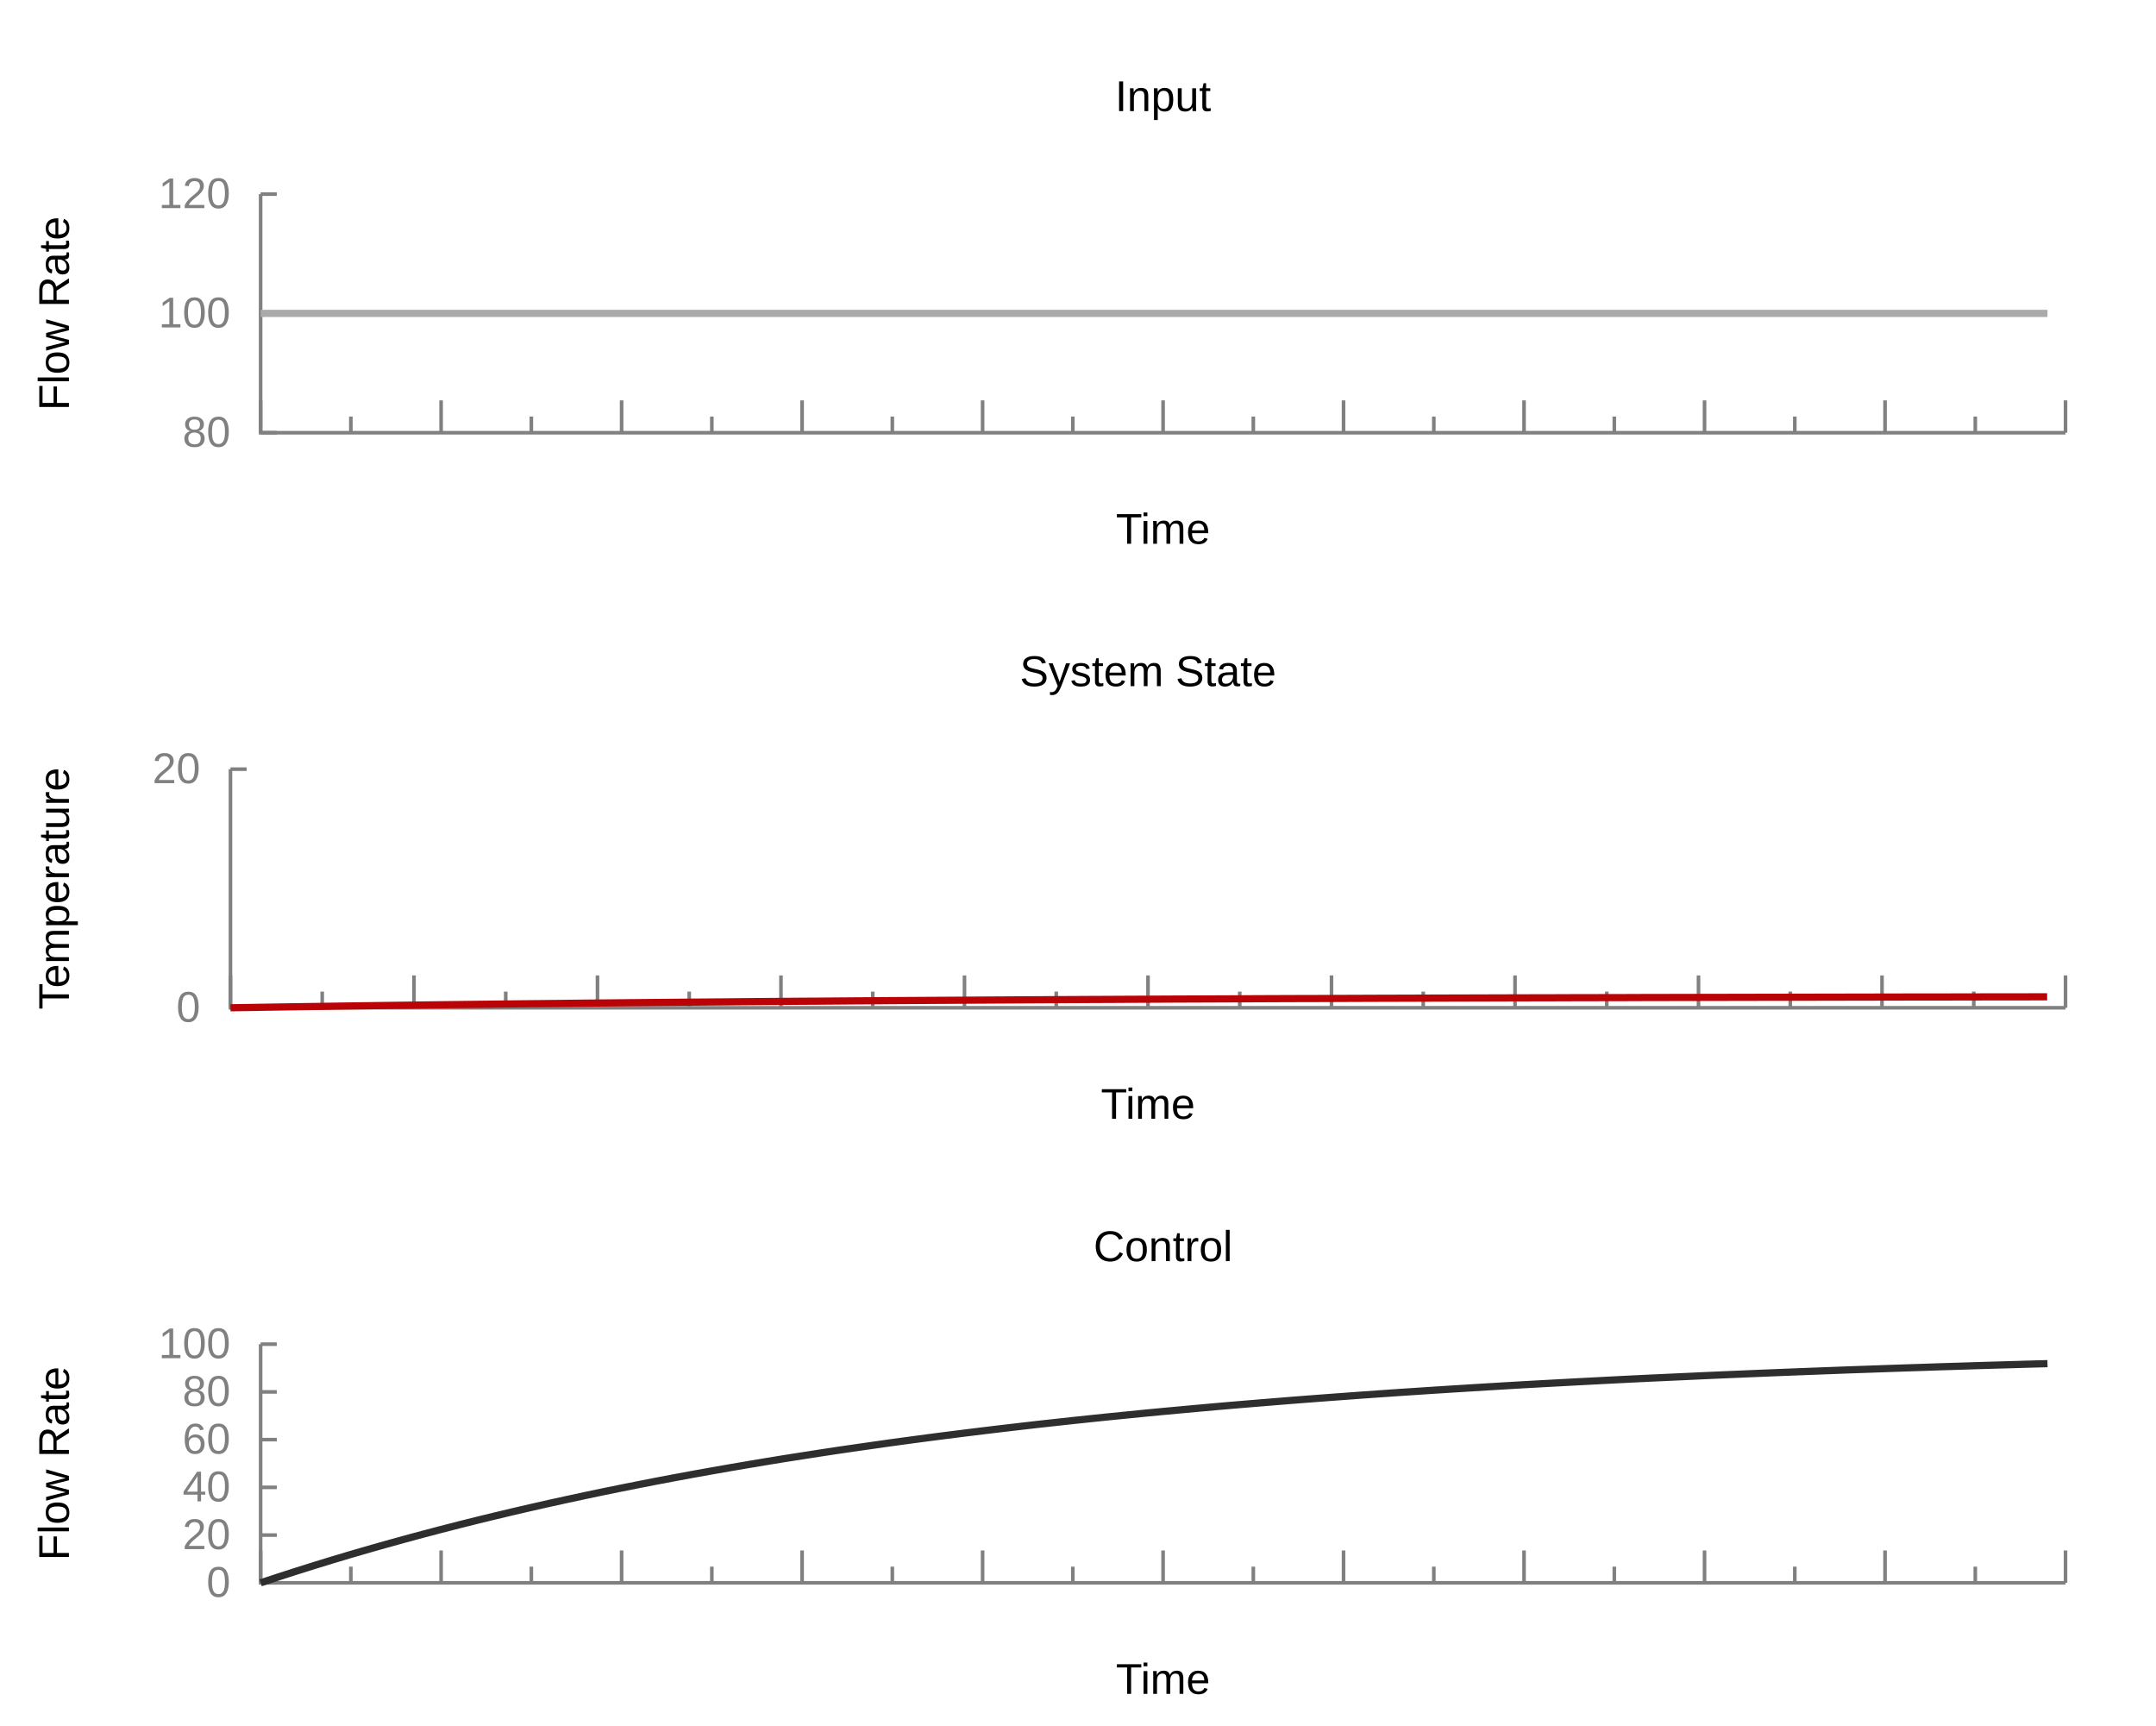
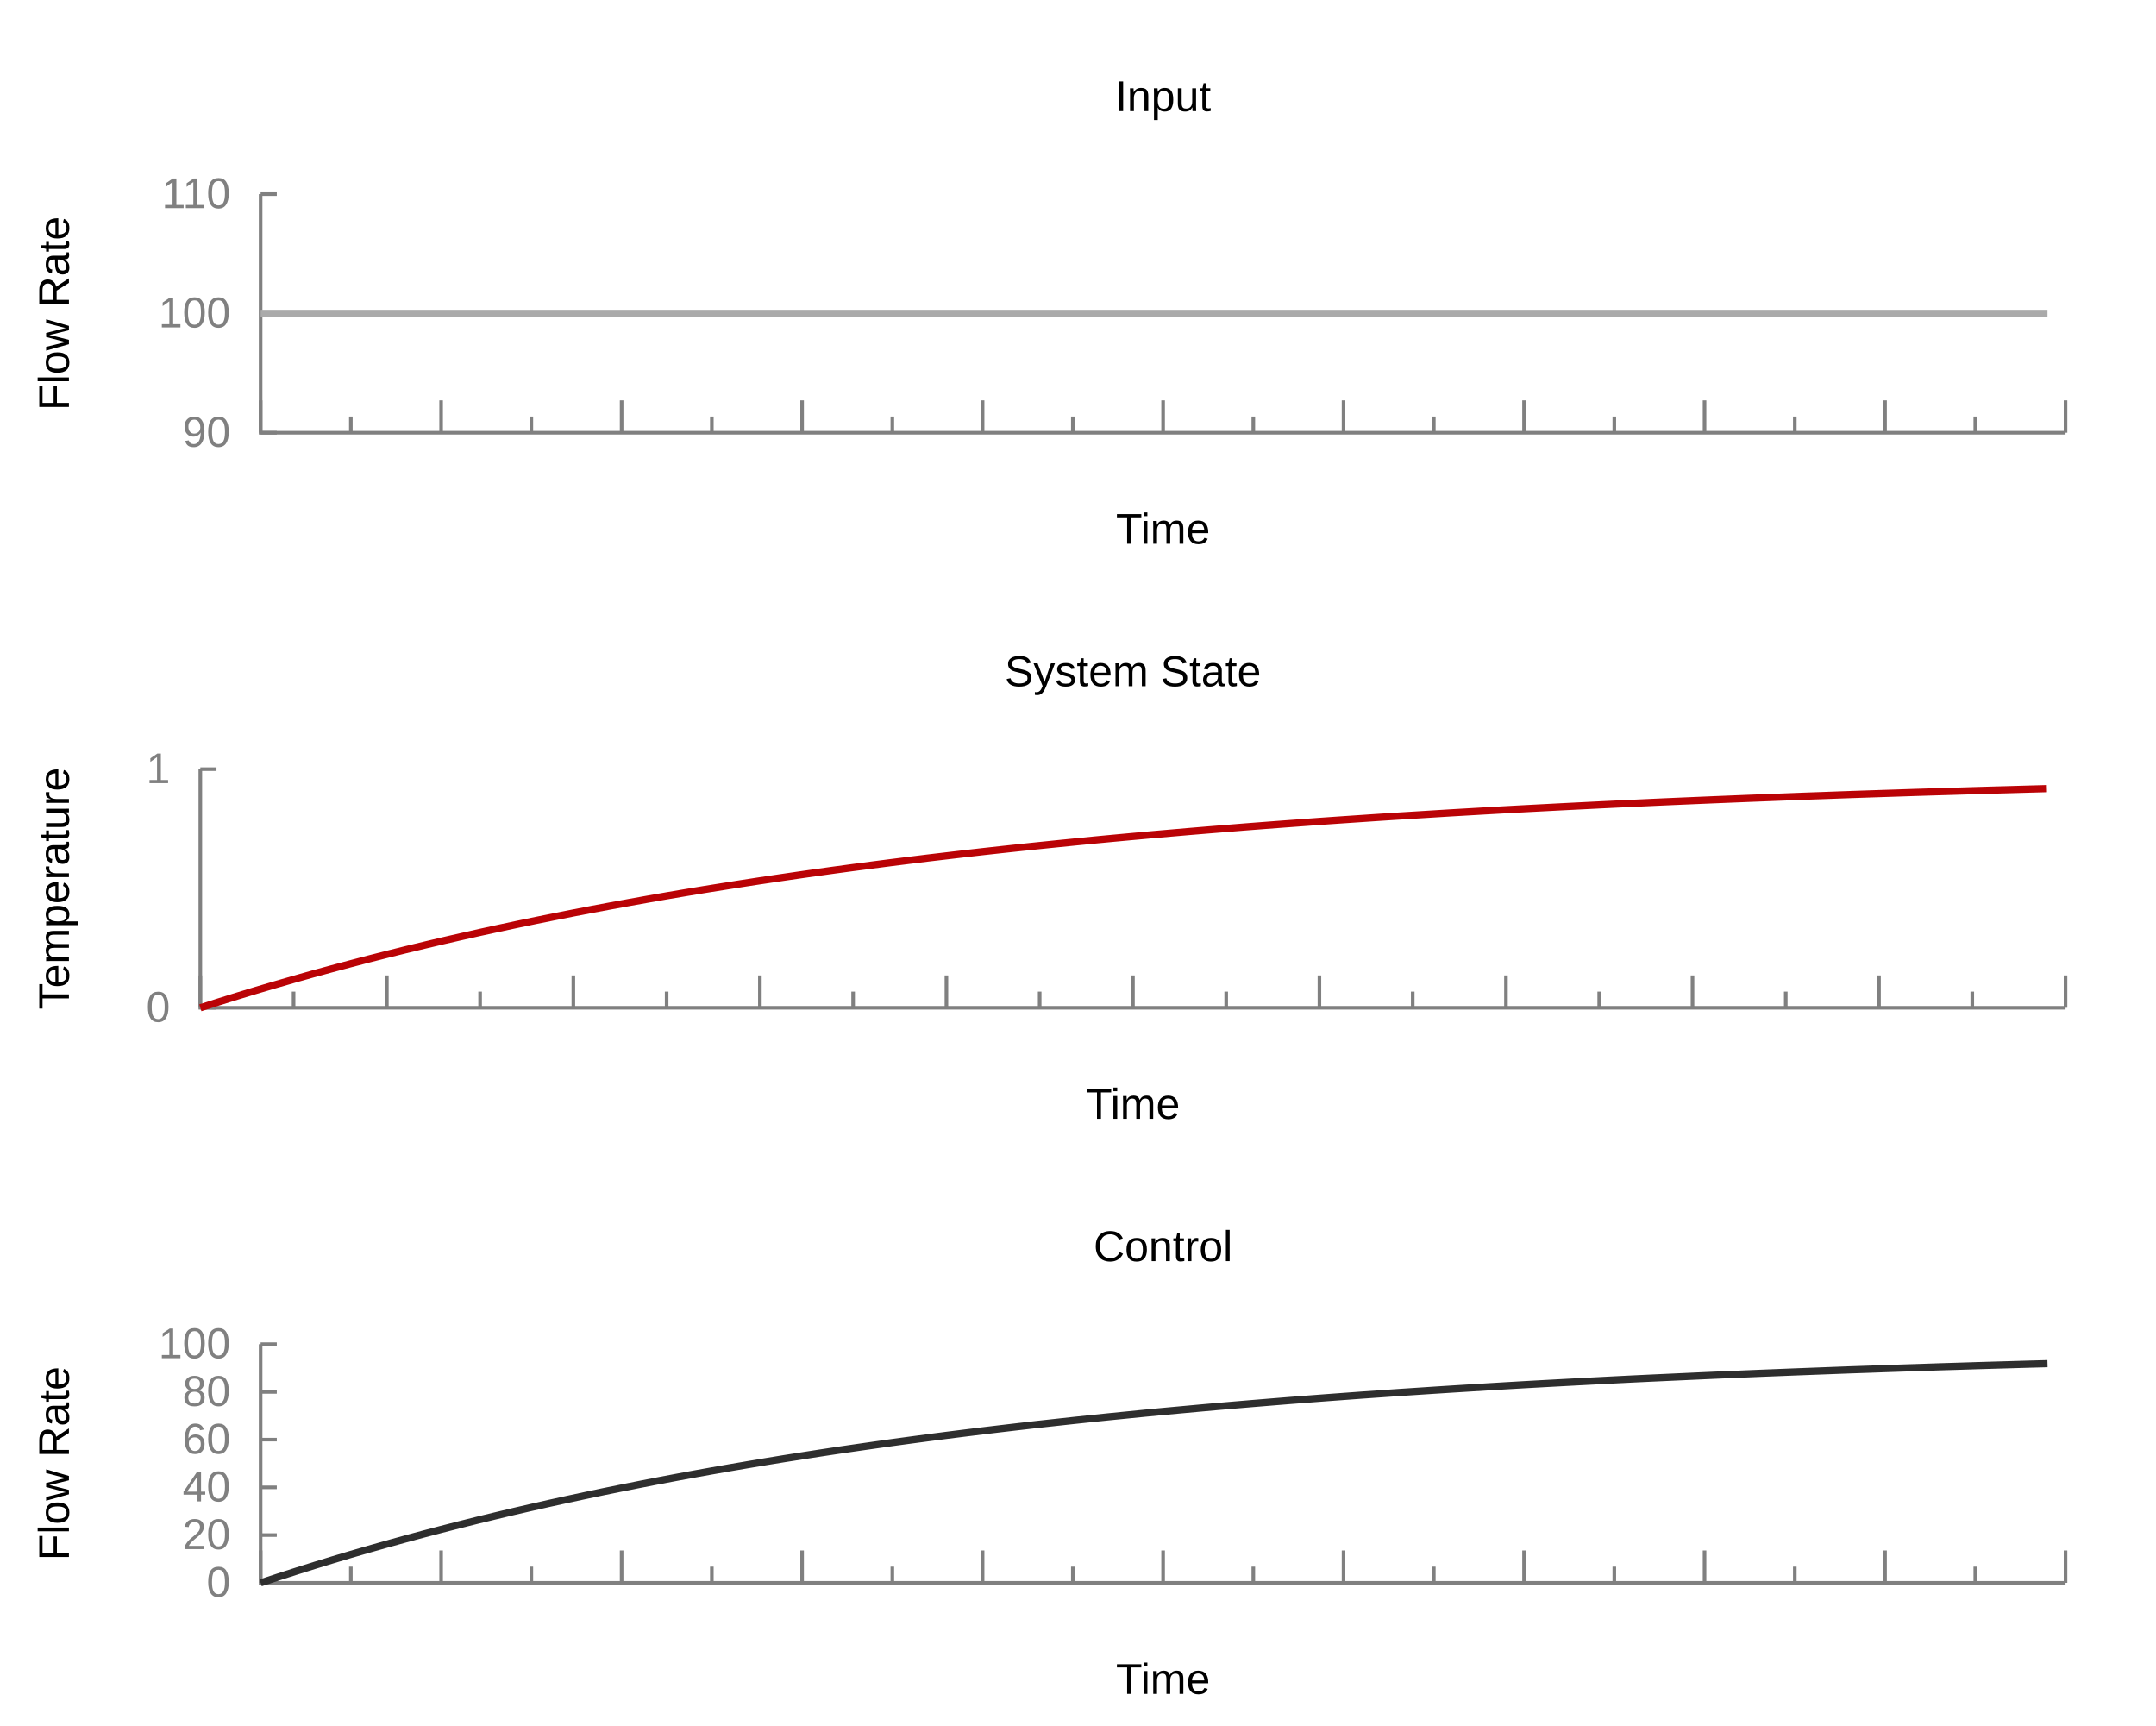
<svg xmlns="http://www.w3.org/2000/svg" xmlns:xlink="http://www.w3.org/1999/xlink" width="600" height="480" viewBox="0 0 600 480">
  <g id="gnuplot_canvas">
    <rect x="0" y="0" width="600" height="480" fill="none" />
    <defs>
      <circle id="gpDot" r="0.5" stroke-width="0.5" stroke="currentColor" />
      <path id="gpPt0" stroke-width="0.222" stroke="currentColor" d="M-1,0 h2 M0,-1 v2" />
      <path id="gpPt1" stroke-width="0.222" stroke="currentColor" d="M-1,-1 L1,1 M1,-1 L-1,1" />
      <path id="gpPt2" stroke-width="0.222" stroke="currentColor" d="M-1,0 L1,0 M0,-1 L0,1 M-1,-1 L1,1 M-1,1 L1,-1" />
      <rect id="gpPt3" stroke-width="0.222" stroke="currentColor" x="-1" y="-1" width="2" height="2" />
      <rect id="gpPt4" stroke-width="0.222" stroke="currentColor" fill="currentColor" x="-1" y="-1" width="2" height="2" />
      <circle id="gpPt5" stroke-width="0.222" stroke="currentColor" cx="0" cy="0" r="1" />
      <use xlink:href="#gpPt5" id="gpPt6" fill="currentColor" stroke="none" />
      <path id="gpPt7" stroke-width="0.222" stroke="currentColor" d="M0,-1.33 L-1.33,0.67 L1.33,0.67 z" />
      <use xlink:href="#gpPt7" id="gpPt8" fill="currentColor" stroke="none" />
      <use xlink:href="#gpPt7" id="gpPt9" stroke="currentColor" transform="rotate(180)" />
      <use xlink:href="#gpPt9" id="gpPt10" fill="currentColor" stroke="none" />
      <use xlink:href="#gpPt3" id="gpPt11" stroke="currentColor" transform="rotate(45)" />
      <use xlink:href="#gpPt11" id="gpPt12" fill="currentColor" stroke="none" />
      <path id="gpPt13" stroke-width="0.222" stroke="currentColor" d="M0,1.330 L1.265,0.411 L0.782,-1.067 L-0.782,-1.076 L-1.265,0.411 z" />
      <use xlink:href="#gpPt13" id="gpPt14" fill="currentColor" stroke="none" />
      <filter id="textbox" filterUnits="objectBoundingBox" x="0" y="0" height="1" width="1">
        <feFlood flood-color="white" flood-opacity="1" result="bgnd" />
        <feComposite in="SourceGraphic" in2="bgnd" operator="atop" />
      </filter>
      <filter id="greybox" filterUnits="objectBoundingBox" x="0" y="0" height="1" width="1">
        <feFlood flood-color="lightgrey" flood-opacity="1" result="grey" />
        <feComposite in="SourceGraphic" in2="grey" operator="atop" />
      </filter>
    </defs>
    <g fill="none" color="white" stroke="currentColor" stroke-width="1.00" stroke-linecap="butt" stroke-linejoin="miter">
</g>
    <g fill="none" color="black" stroke="currentColor" stroke-width="1.00" stroke-linecap="butt" stroke-linejoin="miter">
      <path stroke="rgb(128, 128, 128)" d="M72.53,120.40 L77.03,120.40  " />
      <g transform="translate(64.14,124.30)" stroke="none" fill="rgb(128,128,128)" font-family="Arial" font-size="12.00" text-anchor="end">
        <text>
-           <tspan font-family="Arial"> 80</tspan>
+           <tspan font-family="Arial"> 90</tspan>
        </text>
      </g>
    </g>
    <g fill="none" color="black" stroke="currentColor" stroke-width="1.00" stroke-linecap="butt" stroke-linejoin="miter">
      <path stroke="rgb(128, 128, 128)" d="M72.53,87.20 L77.03,87.20  " />
      <g transform="translate(64.14,91.10)" stroke="none" fill="rgb(128,128,128)" font-family="Arial" font-size="12.00" text-anchor="end">
        <text>
          <tspan font-family="Arial"> 100</tspan>
        </text>
      </g>
    </g>
    <g fill="none" color="black" stroke="currentColor" stroke-width="1.00" stroke-linecap="butt" stroke-linejoin="miter">
      <path stroke="rgb(128, 128, 128)" d="M72.53,54.01 L77.03,54.01  " />
      <g transform="translate(64.14,57.91)" stroke="none" fill="rgb(128,128,128)" font-family="Arial" font-size="12.00" text-anchor="end">
        <text>
-           <tspan font-family="Arial"> 120</tspan>
+           <tspan font-family="Arial"> 110</tspan>
        </text>
      </g>
    </g>
    <g fill="none" color="black" stroke="currentColor" stroke-width="1.00" stroke-linecap="butt" stroke-linejoin="miter">
      <path stroke="rgb(128, 128, 128)" d="M72.53,120.40 L72.53,111.40  " />
      <g transform="translate(72.53,142.30)" stroke="none" fill="rgb(128,128,128)" font-family="Arial" font-size="12.00" text-anchor="middle">
        <text />
      </g>
    </g>
    <g fill="none" color="black" stroke="currentColor" stroke-width="1.00" stroke-linecap="butt" stroke-linejoin="miter">
      <path stroke="rgb(128, 128, 128)" d="M97.64,120.40 L97.64,115.90 M122.76,120.40 L122.76,111.40  " />
      <g transform="translate(122.76,142.30)" stroke="none" fill="rgb(128,128,128)" font-family="Arial" font-size="12.00" text-anchor="middle">
        <text />
      </g>
    </g>
    <g fill="none" color="black" stroke="currentColor" stroke-width="1.00" stroke-linecap="butt" stroke-linejoin="miter">
      <path stroke="rgb(128, 128, 128)" d="M147.87,120.40 L147.87,115.90 M172.99,120.40 L172.99,111.40  " />
      <g transform="translate(172.99,142.30)" stroke="none" fill="rgb(128,128,128)" font-family="Arial" font-size="12.00" text-anchor="middle">
        <text />
      </g>
    </g>
    <g fill="none" color="black" stroke="currentColor" stroke-width="1.00" stroke-linecap="butt" stroke-linejoin="miter">
      <path stroke="rgb(128, 128, 128)" d="M198.10,120.40 L198.10,115.90 M223.22,120.40 L223.22,111.40  " />
      <g transform="translate(223.22,142.30)" stroke="none" fill="rgb(128,128,128)" font-family="Arial" font-size="12.00" text-anchor="middle">
        <text />
      </g>
    </g>
    <g fill="none" color="black" stroke="currentColor" stroke-width="1.00" stroke-linecap="butt" stroke-linejoin="miter">
      <path stroke="rgb(128, 128, 128)" d="M248.33,120.40 L248.33,115.90 M273.45,120.40 L273.45,111.40  " />
      <g transform="translate(273.45,142.30)" stroke="none" fill="rgb(128,128,128)" font-family="Arial" font-size="12.00" text-anchor="middle">
        <text />
      </g>
    </g>
    <g fill="none" color="black" stroke="currentColor" stroke-width="1.00" stroke-linecap="butt" stroke-linejoin="miter">
      <path stroke="rgb(128, 128, 128)" d="M298.56,120.40 L298.56,115.90 M323.68,120.40 L323.68,111.40  " />
      <g transform="translate(323.68,142.30)" stroke="none" fill="rgb(128,128,128)" font-family="Arial" font-size="12.00" text-anchor="middle">
        <text />
      </g>
    </g>
    <g fill="none" color="black" stroke="currentColor" stroke-width="1.00" stroke-linecap="butt" stroke-linejoin="miter">
      <path stroke="rgb(128, 128, 128)" d="M348.79,120.40 L348.79,115.90 M373.90,120.40 L373.90,111.40  " />
      <g transform="translate(373.90,142.30)" stroke="none" fill="rgb(128,128,128)" font-family="Arial" font-size="12.00" text-anchor="middle">
        <text />
      </g>
    </g>
    <g fill="none" color="black" stroke="currentColor" stroke-width="1.00" stroke-linecap="butt" stroke-linejoin="miter">
      <path stroke="rgb(128, 128, 128)" d="M399.02,120.40 L399.02,115.90 M424.13,120.40 L424.13,111.40  " />
      <g transform="translate(424.13,142.30)" stroke="none" fill="rgb(128,128,128)" font-family="Arial" font-size="12.00" text-anchor="middle">
        <text />
      </g>
    </g>
    <g fill="none" color="black" stroke="currentColor" stroke-width="1.00" stroke-linecap="butt" stroke-linejoin="miter">
      <path stroke="rgb(128, 128, 128)" d="M449.25,120.40 L449.25,115.90 M474.36,120.40 L474.36,111.40  " />
      <g transform="translate(474.36,142.30)" stroke="none" fill="rgb(128,128,128)" font-family="Arial" font-size="12.00" text-anchor="middle">
        <text />
      </g>
    </g>
    <g fill="none" color="black" stroke="currentColor" stroke-width="1.00" stroke-linecap="butt" stroke-linejoin="miter">
      <path stroke="rgb(128, 128, 128)" d="M499.48,120.40 L499.48,115.90 M524.59,120.40 L524.59,111.40  " />
      <g transform="translate(524.59,142.30)" stroke="none" fill="rgb(128,128,128)" font-family="Arial" font-size="12.00" text-anchor="middle">
        <text />
      </g>
    </g>
    <g fill="none" color="black" stroke="currentColor" stroke-width="1.00" stroke-linecap="butt" stroke-linejoin="miter">
      <path stroke="rgb(128, 128, 128)" d="M549.71,120.40 L549.71,115.90 M574.82,120.40 L574.82,111.40  " />
      <g transform="translate(574.82,142.30)" stroke="none" fill="rgb(128,128,128)" font-family="Arial" font-size="12.00" text-anchor="middle">
        <text />
      </g>
    </g>
    <g fill="none" color="black" stroke="currentColor" stroke-width="1.00" stroke-linecap="butt" stroke-linejoin="miter">
</g>
    <g fill="none" color="black" stroke="currentColor" stroke-width="1.00" stroke-linecap="butt" stroke-linejoin="miter">
      <path stroke="rgb(128, 128, 128)" d="M72.53,54.01 L72.53,120.40 L574.82,120.40 M574.82,54.01 M72.53,54.01  " />
    </g>
    <g fill="none" color="black" stroke="currentColor" stroke-width="1.00" stroke-linecap="butt" stroke-linejoin="miter">
      <g transform="translate(19.18,87.21) rotate(270)" stroke="none" fill="black" font-family="Arial" font-size="12.00" text-anchor="middle">
        <text>
          <tspan font-family="Arial">Flow Rate</tspan>
        </text>
      </g>
    </g>
    <g fill="none" color="black" stroke="currentColor" stroke-width="1.00" stroke-linecap="butt" stroke-linejoin="miter">
      <g transform="translate(323.67,151.30)" stroke="none" fill="black" font-family="Arial" font-size="12.00" text-anchor="middle">
        <text>
          <tspan font-family="Arial">Time</tspan>
        </text>
      </g>
    </g>
    <g fill="none" color="black" stroke="currentColor" stroke-width="1.00" stroke-linecap="butt" stroke-linejoin="miter">
</g>
    <g id="gnuplot_plot_1a">
      <g fill="none" color="white" stroke="currentColor" stroke-width="2.00" stroke-linecap="butt" stroke-linejoin="miter">
</g>
      <g fill="none" color="black" stroke="currentColor" stroke-width="2.00" stroke-linecap="butt" stroke-linejoin="miter">
        <path stroke="rgb(170, 170, 170)" d="M72.53,87.20 L77.55,87.20 L82.58,87.20 L87.60,87.20 L92.62,87.20 L97.64,87.20 L102.67,87.20 L107.69,87.20   L112.71,87.20 L117.74,87.20 L122.76,87.20 L127.78,87.20 L132.80,87.20 L137.83,87.20 L142.85,87.20 L147.87,87.20   L152.90,87.20 L157.92,87.20 L162.94,87.20 L167.97,87.20 L172.99,87.20 L178.01,87.20 L183.03,87.20 L188.06,87.20   L193.08,87.20 L198.10,87.20 L203.13,87.20 L208.15,87.20 L213.17,87.20 L218.19,87.20 L223.22,87.20 L228.24,87.20   L233.26,87.20 L238.29,87.20 L243.31,87.20 L248.33,87.20 L253.35,87.20 L258.38,87.20 L263.40,87.20 L268.42,87.20   L273.45,87.20 L278.47,87.20 L283.49,87.20 L288.51,87.20 L293.54,87.20 L298.56,87.20 L303.58,87.20 L308.61,87.20   L313.63,87.20 L318.65,87.20 L323.68,87.20 L328.70,87.20 L333.72,87.20 L338.74,87.20 L343.77,87.20 L348.79,87.20   L353.81,87.20 L358.84,87.20 L363.86,87.20 L368.88,87.20 L373.90,87.20 L378.93,87.20 L383.95,87.20 L388.97,87.20   L394.00,87.20 L399.02,87.20 L404.04,87.20 L409.06,87.20 L414.09,87.20 L419.11,87.20 L424.13,87.20 L429.16,87.20   L434.18,87.20 L439.20,87.20 L444.22,87.20 L449.25,87.20 L454.27,87.20 L459.29,87.20 L464.32,87.20 L469.34,87.20   L474.36,87.20 L479.38,87.20 L484.41,87.20 L489.43,87.20 L494.45,87.20 L499.48,87.20 L504.50,87.20 L509.52,87.20   L514.55,87.20 L519.57,87.20 L524.59,87.20 L529.61,87.20 L534.64,87.20 L539.66,87.20 L544.68,87.20 L549.71,87.20   L554.73,87.20 L559.75,87.20 L564.77,87.20 L569.80,87.20  " />
      </g>
    </g>
    <g fill="none" color="black" stroke="currentColor" stroke-width="2.00" stroke-linecap="butt" stroke-linejoin="miter">
</g>
    <g fill="none" color="black" stroke="black" stroke-width="1.00" stroke-linecap="butt" stroke-linejoin="miter">
</g>
    <g fill="none" color="black" stroke="currentColor" stroke-width="1.00" stroke-linecap="butt" stroke-linejoin="miter">
      <g transform="translate(323.67,30.91)" stroke="none" fill="black" font-family="Arial" font-size="12.00" text-anchor="middle">
        <text>
          <tspan font-family="Arial">Input</tspan>
        </text>
      </g>
    </g>
    <g fill="none" color="black" stroke="currentColor" stroke-width="1.00" stroke-linecap="butt" stroke-linejoin="miter">
</g>
    <g fill="none" color="black" stroke="currentColor" stroke-width="1.00" stroke-linecap="butt" stroke-linejoin="miter">
-       <path stroke="rgb(128, 128, 128)" d="M64.14,280.40 L68.64,280.40  " />
-       <g transform="translate(55.75,284.30)" stroke="none" fill="rgb(128,128,128)" font-family="Arial" font-size="12.00" text-anchor="end">
+       <path stroke="rgb(128, 128, 128)" d="M55.75,280.40 L60.25,280.40  " />
+       <g transform="translate(47.36,284.30)" stroke="none" fill="rgb(128,128,128)" font-family="Arial" font-size="12.00" text-anchor="end">
        <text>
          <tspan font-family="Arial"> 0</tspan>
        </text>
      </g>
    </g>
    <g fill="none" color="black" stroke="currentColor" stroke-width="1.00" stroke-linecap="butt" stroke-linejoin="miter">
-       <path stroke="rgb(128, 128, 128)" d="M64.14,214.01 L68.64,214.01  " />
-       <g transform="translate(55.75,217.91)" stroke="none" fill="rgb(128,128,128)" font-family="Arial" font-size="12.00" text-anchor="end">
-         <text>
-           <tspan font-family="Arial"> 20</tspan>
-         </text>
-       </g>
-     </g>
-     <g fill="none" color="black" stroke="currentColor" stroke-width="1.00" stroke-linecap="butt" stroke-linejoin="miter">
-       <path stroke="rgb(128, 128, 128)" d="M64.14,280.40 L64.14,271.40  " />
-       <g transform="translate(64.14,302.30)" stroke="none" fill="rgb(128,128,128)" font-family="Arial" font-size="12.00" text-anchor="middle">
-         <text />
-       </g>
-     </g>
-     <g fill="none" color="black" stroke="currentColor" stroke-width="1.00" stroke-linecap="butt" stroke-linejoin="miter">
-       <path stroke="rgb(128, 128, 128)" d="M89.67,280.40 L89.67,275.90 M115.21,280.40 L115.21,271.40  " />
-       <g transform="translate(115.21,302.30)" stroke="none" fill="rgb(128,128,128)" font-family="Arial" font-size="12.00" text-anchor="middle">
-         <text />
-       </g>
-     </g>
-     <g fill="none" color="black" stroke="currentColor" stroke-width="1.00" stroke-linecap="butt" stroke-linejoin="miter">
-       <path stroke="rgb(128, 128, 128)" d="M140.74,280.40 L140.74,275.90 M166.28,280.40 L166.28,271.40  " />
-       <g transform="translate(166.28,302.30)" stroke="none" fill="rgb(128,128,128)" font-family="Arial" font-size="12.00" text-anchor="middle">
-         <text />
-       </g>
-     </g>
-     <g fill="none" color="black" stroke="currentColor" stroke-width="1.00" stroke-linecap="butt" stroke-linejoin="miter">
-       <path stroke="rgb(128, 128, 128)" d="M191.81,280.40 L191.81,275.90 M217.34,280.40 L217.34,271.40  " />
-       <g transform="translate(217.34,302.30)" stroke="none" fill="rgb(128,128,128)" font-family="Arial" font-size="12.00" text-anchor="middle">
-         <text />
-       </g>
-     </g>
-     <g fill="none" color="black" stroke="currentColor" stroke-width="1.00" stroke-linecap="butt" stroke-linejoin="miter">
-       <path stroke="rgb(128, 128, 128)" d="M242.88,280.40 L242.88,275.90 M268.41,280.40 L268.41,271.40  " />
-       <g transform="translate(268.41,302.30)" stroke="none" fill="rgb(128,128,128)" font-family="Arial" font-size="12.00" text-anchor="middle">
-         <text />
-       </g>
-     </g>
-     <g fill="none" color="black" stroke="currentColor" stroke-width="1.00" stroke-linecap="butt" stroke-linejoin="miter">
-       <path stroke="rgb(128, 128, 128)" d="M293.95,280.40 L293.95,275.90 M319.48,280.40 L319.48,271.40  " />
-       <g transform="translate(319.48,302.30)" stroke="none" fill="rgb(128,128,128)" font-family="Arial" font-size="12.00" text-anchor="middle">
-         <text />
-       </g>
-     </g>
-     <g fill="none" color="black" stroke="currentColor" stroke-width="1.00" stroke-linecap="butt" stroke-linejoin="miter">
-       <path stroke="rgb(128, 128, 128)" d="M345.01,280.40 L345.01,275.90 M370.55,280.40 L370.55,271.40  " />
-       <g transform="translate(370.55,302.30)" stroke="none" fill="rgb(128,128,128)" font-family="Arial" font-size="12.00" text-anchor="middle">
-         <text />
-       </g>
-     </g>
-     <g fill="none" color="black" stroke="currentColor" stroke-width="1.00" stroke-linecap="butt" stroke-linejoin="miter">
-       <path stroke="rgb(128, 128, 128)" d="M396.08,280.40 L396.08,275.90 M421.62,280.40 L421.62,271.40  " />
-       <g transform="translate(421.62,302.30)" stroke="none" fill="rgb(128,128,128)" font-family="Arial" font-size="12.00" text-anchor="middle">
-         <text />
-       </g>
-     </g>
-     <g fill="none" color="black" stroke="currentColor" stroke-width="1.00" stroke-linecap="butt" stroke-linejoin="miter">
-       <path stroke="rgb(128, 128, 128)" d="M447.15,280.40 L447.15,275.90 M472.68,280.40 L472.68,271.40  " />
-       <g transform="translate(472.68,302.30)" stroke="none" fill="rgb(128,128,128)" font-family="Arial" font-size="12.00" text-anchor="middle">
-         <text />
-       </g>
-     </g>
-     <g fill="none" color="black" stroke="currentColor" stroke-width="1.00" stroke-linecap="butt" stroke-linejoin="miter">
-       <path stroke="rgb(128, 128, 128)" d="M498.22,280.40 L498.22,275.90 M523.75,280.40 L523.75,271.40  " />
-       <g transform="translate(523.75,302.30)" stroke="none" fill="rgb(128,128,128)" font-family="Arial" font-size="12.00" text-anchor="middle">
-         <text />
-       </g>
-     </g>
-     <g fill="none" color="black" stroke="currentColor" stroke-width="1.00" stroke-linecap="butt" stroke-linejoin="miter">
-       <path stroke="rgb(128, 128, 128)" d="M549.29,280.40 L549.29,275.90 M574.82,280.40 L574.82,271.40  " />
+       <path stroke="rgb(128, 128, 128)" d="M55.75,214.01 L60.25,214.01  " />
+       <g transform="translate(47.36,217.91)" stroke="none" fill="rgb(128,128,128)" font-family="Arial" font-size="12.00" text-anchor="end">
+         <text>
+           <tspan font-family="Arial"> 1</tspan>
+         </text>
+       </g>
+     </g>
+     <g fill="none" color="black" stroke="currentColor" stroke-width="1.00" stroke-linecap="butt" stroke-linejoin="miter">
+       <path stroke="rgb(128, 128, 128)" d="M55.75,280.40 L55.75,271.40  " />
+       <g transform="translate(55.75,302.30)" stroke="none" fill="rgb(128,128,128)" font-family="Arial" font-size="12.00" text-anchor="middle">
+         <text />
+       </g>
+     </g>
+     <g fill="none" color="black" stroke="currentColor" stroke-width="1.00" stroke-linecap="butt" stroke-linejoin="miter">
+       <path stroke="rgb(128, 128, 128)" d="M81.70,280.40 L81.70,275.90 M107.66,280.40 L107.66,271.40  " />
+       <g transform="translate(107.66,302.30)" stroke="none" fill="rgb(128,128,128)" font-family="Arial" font-size="12.00" text-anchor="middle">
+         <text />
+       </g>
+     </g>
+     <g fill="none" color="black" stroke="currentColor" stroke-width="1.00" stroke-linecap="butt" stroke-linejoin="miter">
+       <path stroke="rgb(128, 128, 128)" d="M133.61,280.40 L133.61,275.90 M159.56,280.40 L159.56,271.40  " />
+       <g transform="translate(159.56,302.30)" stroke="none" fill="rgb(128,128,128)" font-family="Arial" font-size="12.00" text-anchor="middle">
+         <text />
+       </g>
+     </g>
+     <g fill="none" color="black" stroke="currentColor" stroke-width="1.00" stroke-linecap="butt" stroke-linejoin="miter">
+       <path stroke="rgb(128, 128, 128)" d="M185.52,280.40 L185.52,275.90 M211.47,280.40 L211.47,271.40  " />
+       <g transform="translate(211.47,302.30)" stroke="none" fill="rgb(128,128,128)" font-family="Arial" font-size="12.00" text-anchor="middle">
+         <text />
+       </g>
+     </g>
+     <g fill="none" color="black" stroke="currentColor" stroke-width="1.00" stroke-linecap="butt" stroke-linejoin="miter">
+       <path stroke="rgb(128, 128, 128)" d="M237.42,280.40 L237.42,275.90 M263.38,280.40 L263.38,271.40  " />
+       <g transform="translate(263.38,302.30)" stroke="none" fill="rgb(128,128,128)" font-family="Arial" font-size="12.00" text-anchor="middle">
+         <text />
+       </g>
+     </g>
+     <g fill="none" color="black" stroke="currentColor" stroke-width="1.00" stroke-linecap="butt" stroke-linejoin="miter">
+       <path stroke="rgb(128, 128, 128)" d="M289.33,280.40 L289.33,275.90 M315.29,280.40 L315.29,271.40  " />
+       <g transform="translate(315.29,302.30)" stroke="none" fill="rgb(128,128,128)" font-family="Arial" font-size="12.00" text-anchor="middle">
+         <text />
+       </g>
+     </g>
+     <g fill="none" color="black" stroke="currentColor" stroke-width="1.00" stroke-linecap="butt" stroke-linejoin="miter">
+       <path stroke="rgb(128, 128, 128)" d="M341.24,280.40 L341.24,275.90 M367.19,280.40 L367.19,271.40  " />
+       <g transform="translate(367.19,302.30)" stroke="none" fill="rgb(128,128,128)" font-family="Arial" font-size="12.00" text-anchor="middle">
+         <text />
+       </g>
+     </g>
+     <g fill="none" color="black" stroke="currentColor" stroke-width="1.00" stroke-linecap="butt" stroke-linejoin="miter">
+       <path stroke="rgb(128, 128, 128)" d="M393.15,280.40 L393.15,275.90 M419.10,280.40 L419.10,271.40  " />
+       <g transform="translate(419.10,302.30)" stroke="none" fill="rgb(128,128,128)" font-family="Arial" font-size="12.00" text-anchor="middle">
+         <text />
+       </g>
+     </g>
+     <g fill="none" color="black" stroke="currentColor" stroke-width="1.00" stroke-linecap="butt" stroke-linejoin="miter">
+       <path stroke="rgb(128, 128, 128)" d="M445.05,280.40 L445.05,275.90 M471.01,280.40 L471.01,271.40  " />
+       <g transform="translate(471.01,302.30)" stroke="none" fill="rgb(128,128,128)" font-family="Arial" font-size="12.00" text-anchor="middle">
+         <text />
+       </g>
+     </g>
+     <g fill="none" color="black" stroke="currentColor" stroke-width="1.00" stroke-linecap="butt" stroke-linejoin="miter">
+       <path stroke="rgb(128, 128, 128)" d="M496.96,280.40 L496.96,275.90 M522.91,280.40 L522.91,271.40  " />
+       <g transform="translate(522.91,302.30)" stroke="none" fill="rgb(128,128,128)" font-family="Arial" font-size="12.00" text-anchor="middle">
+         <text />
+       </g>
+     </g>
+     <g fill="none" color="black" stroke="currentColor" stroke-width="1.00" stroke-linecap="butt" stroke-linejoin="miter">
+       <path stroke="rgb(128, 128, 128)" d="M548.87,280.40 L548.87,275.90 M574.82,280.40 L574.82,271.40  " />
      <g transform="translate(574.82,302.30)" stroke="none" fill="rgb(128,128,128)" font-family="Arial" font-size="12.00" text-anchor="middle">
        <text />
      </g>
    </g>
    <g fill="none" color="black" stroke="currentColor" stroke-width="1.00" stroke-linecap="butt" stroke-linejoin="miter">
</g>
    <g fill="none" color="black" stroke="currentColor" stroke-width="1.00" stroke-linecap="butt" stroke-linejoin="miter">
-       <path stroke="rgb(128, 128, 128)" d="M64.14,214.01 L64.14,280.40 L574.82,280.40 M574.82,214.01 M64.14,214.01  " />
+       <path stroke="rgb(128, 128, 128)" d="M55.75,214.01 L55.75,280.40 L574.82,280.40 M574.82,214.01 M55.75,214.01  " />
    </g>
    <g fill="none" color="black" stroke="currentColor" stroke-width="1.00" stroke-linecap="butt" stroke-linejoin="miter">
      <g transform="translate(19.18,247.21) rotate(270)" stroke="none" fill="black" font-family="Arial" font-size="12.00" text-anchor="middle">
        <text>
          <tspan font-family="Arial">Temperature</tspan>
        </text>
      </g>
    </g>
    <g fill="none" color="black" stroke="currentColor" stroke-width="1.00" stroke-linecap="butt" stroke-linejoin="miter">
-       <g transform="translate(319.48,311.30)" stroke="none" fill="black" font-family="Arial" font-size="12.00" text-anchor="middle">
+       <g transform="translate(315.28,311.30)" stroke="none" fill="black" font-family="Arial" font-size="12.00" text-anchor="middle">
        <text>
          <tspan font-family="Arial">Time</tspan>
        </text>
      </g>
    </g>
    <g fill="none" color="black" stroke="currentColor" stroke-width="1.00" stroke-linecap="butt" stroke-linejoin="miter">
</g>
    <g id="gnuplot_plot_1b">
      <g fill="none" color="white" stroke="currentColor" stroke-width="2.00" stroke-linecap="butt" stroke-linejoin="miter">
</g>
      <g fill="none" color="black" stroke="currentColor" stroke-width="2.00" stroke-linecap="butt" stroke-linejoin="miter">
-         <path stroke="rgb(186,   3,   6)" d="M64.14,280.40 L69.25,280.32 L74.35,280.24 L79.46,280.16 L84.57,280.08 L89.67,280.01 L94.78,279.93 L99.89,279.86   L104.99,279.79 L110.10,279.72 L115.21,279.66 L120.31,279.59 L125.42,279.53 L130.53,279.47 L135.64,279.41 L140.74,279.35   L145.85,279.29 L150.96,279.24 L156.06,279.19 L161.17,279.13 L166.28,279.08 L171.38,279.03 L176.49,278.98 L181.60,278.93   L186.70,278.89 L191.81,278.84 L196.92,278.80 L202.02,278.76 L207.13,278.71 L212.24,278.67 L217.34,278.63 L222.45,278.59   L227.56,278.56 L232.66,278.52 L237.77,278.48 L242.88,278.45 L247.98,278.41 L253.09,278.38 L258.20,278.35 L263.31,278.32   L268.41,278.29 L273.52,278.26 L278.63,278.23 L283.73,278.20 L288.84,278.17 L293.95,278.14 L299.05,278.12 L304.16,278.09   L309.27,278.07 L314.37,278.04 L319.48,278.02 L324.59,277.99 L329.69,277.97 L334.80,277.95 L339.91,277.93 L345.01,277.91   L350.12,277.88 L355.23,277.86 L360.33,277.84 L365.44,277.83 L370.55,277.81 L375.65,277.79 L380.76,277.77 L385.87,277.75   L390.98,277.74 L396.08,277.72 L401.19,277.70 L406.30,277.69 L411.40,277.67 L416.51,277.66 L421.62,277.64 L426.72,277.63   L431.83,277.62 L436.94,277.60 L442.04,277.59 L447.15,277.58 L452.26,277.57 L457.36,277.55 L462.47,277.54 L467.58,277.53   L472.68,277.52 L477.79,277.51 L482.90,277.50 L488.00,277.49 L493.11,277.48 L498.22,277.47 L503.32,277.46 L508.43,277.45   L513.54,277.44 L518.65,277.43 L523.75,277.42 L528.86,277.41 L533.97,277.40 L539.07,277.40 L544.18,277.39 L549.29,277.38   L554.39,277.37 L559.50,277.37 L564.61,277.36 L569.71,277.35  " />
+         <path stroke="rgb(186,   3,   6)" d="M55.75,280.40 L60.94,278.74 L66.13,277.12 L71.32,275.54 L76.51,274.01 L81.70,272.51 L86.89,271.04 L92.08,269.62   L97.28,268.23 L102.47,266.87 L107.66,265.55 L112.85,264.26 L118.04,263.01 L123.23,261.78 L128.42,260.59 L133.61,259.42   L138.80,258.29 L143.99,257.18 L149.18,256.10 L154.37,255.05 L159.56,254.02 L164.75,253.02 L169.95,252.05 L175.14,251.10   L180.33,250.17 L185.52,249.26 L190.71,248.38 L195.90,247.52 L201.09,246.69 L206.28,245.87 L211.47,245.07 L216.66,244.30   L221.85,243.54 L227.04,242.80 L232.23,242.08 L237.42,241.38 L242.62,240.70 L247.81,240.03 L253.00,239.38 L258.19,238.74   L263.38,238.13 L268.57,237.52 L273.76,236.93 L278.95,236.36 L284.14,235.80 L289.33,235.26 L294.52,234.73 L299.71,234.21   L304.90,233.70 L310.09,233.21 L315.29,232.73 L320.48,232.26 L325.67,231.81 L330.86,231.36 L336.05,230.93 L341.24,230.51   L346.43,230.09 L351.62,229.69 L356.81,229.30 L362.00,228.92 L367.19,228.54 L372.38,228.18 L377.57,227.83 L382.76,227.48   L387.95,227.14 L393.15,226.82 L398.34,226.50 L403.53,226.18 L408.72,225.88 L413.91,225.58 L419.10,225.29 L424.29,225.01   L429.48,224.74 L434.67,224.47 L439.86,224.21 L445.05,223.95 L450.24,223.70 L455.43,223.46 L460.62,223.22 L465.82,222.99   L471.01,222.77 L476.20,222.55 L481.39,222.34 L486.58,222.13 L491.77,221.93 L496.96,221.73 L502.15,221.53 L507.34,221.35   L512.53,221.16 L517.72,220.98 L522.91,220.81 L528.10,220.64 L533.29,220.47 L538.49,220.31 L543.68,220.16 L548.87,220.00   L554.06,219.85 L559.25,219.71 L564.44,219.56 L569.63,219.42  " />
      </g>
    </g>
    <g fill="none" color="black" stroke="currentColor" stroke-width="2.00" stroke-linecap="butt" stroke-linejoin="miter">
</g>
    <g fill="none" color="black" stroke="black" stroke-width="1.00" stroke-linecap="butt" stroke-linejoin="miter">
</g>
    <g fill="none" color="black" stroke="currentColor" stroke-width="1.00" stroke-linecap="butt" stroke-linejoin="miter">
-       <g transform="translate(319.48,190.91)" stroke="none" fill="black" font-family="Arial" font-size="12.00" text-anchor="middle">
+       <g transform="translate(315.28,190.91)" stroke="none" fill="black" font-family="Arial" font-size="12.00" text-anchor="middle">
        <text>
          <tspan font-family="Arial">System State</tspan>
        </text>
      </g>
    </g>
    <g fill="none" color="black" stroke="currentColor" stroke-width="1.00" stroke-linecap="butt" stroke-linejoin="miter">
</g>
    <g fill="none" color="black" stroke="currentColor" stroke-width="1.00" stroke-linecap="butt" stroke-linejoin="miter">
      <path stroke="rgb(128, 128, 128)" d="M72.53,440.40 L77.03,440.40  " />
      <g transform="translate(64.14,444.30)" stroke="none" fill="rgb(128,128,128)" font-family="Arial" font-size="12.00" text-anchor="end">
        <text>
          <tspan font-family="Arial"> 0</tspan>
        </text>
      </g>
    </g>
    <g fill="none" color="black" stroke="currentColor" stroke-width="1.00" stroke-linecap="butt" stroke-linejoin="miter">
      <path stroke="rgb(128, 128, 128)" d="M72.53,427.12 L77.03,427.12  " />
      <g transform="translate(64.14,431.02)" stroke="none" fill="rgb(128,128,128)" font-family="Arial" font-size="12.00" text-anchor="end">
        <text>
          <tspan font-family="Arial"> 20</tspan>
        </text>
      </g>
    </g>
    <g fill="none" color="black" stroke="currentColor" stroke-width="1.00" stroke-linecap="butt" stroke-linejoin="miter">
      <path stroke="rgb(128, 128, 128)" d="M72.53,413.84 L77.03,413.84  " />
      <g transform="translate(64.14,417.74)" stroke="none" fill="rgb(128,128,128)" font-family="Arial" font-size="12.00" text-anchor="end">
        <text>
          <tspan font-family="Arial"> 40</tspan>
        </text>
      </g>
    </g>
    <g fill="none" color="black" stroke="currentColor" stroke-width="1.00" stroke-linecap="butt" stroke-linejoin="miter">
      <path stroke="rgb(128, 128, 128)" d="M72.53,400.56 L77.03,400.56  " />
      <g transform="translate(64.14,404.46)" stroke="none" fill="rgb(128,128,128)" font-family="Arial" font-size="12.00" text-anchor="end">
        <text>
          <tspan font-family="Arial"> 60</tspan>
        </text>
      </g>
    </g>
    <g fill="none" color="black" stroke="currentColor" stroke-width="1.00" stroke-linecap="butt" stroke-linejoin="miter">
      <path stroke="rgb(128, 128, 128)" d="M72.53,387.28 L77.03,387.28  " />
      <g transform="translate(64.14,391.18)" stroke="none" fill="rgb(128,128,128)" font-family="Arial" font-size="12.00" text-anchor="end">
        <text>
          <tspan font-family="Arial"> 80</tspan>
        </text>
      </g>
    </g>
    <g fill="none" color="black" stroke="currentColor" stroke-width="1.00" stroke-linecap="butt" stroke-linejoin="miter">
      <path stroke="rgb(128, 128, 128)" d="M72.53,374.00 L77.03,374.00  " />
      <g transform="translate(64.14,377.90)" stroke="none" fill="rgb(128,128,128)" font-family="Arial" font-size="12.00" text-anchor="end">
        <text>
          <tspan font-family="Arial"> 100</tspan>
        </text>
      </g>
    </g>
    <g fill="none" color="black" stroke="currentColor" stroke-width="1.00" stroke-linecap="butt" stroke-linejoin="miter">
      <path stroke="rgb(128, 128, 128)" d="M72.53,440.40 L72.53,431.40  " />
      <g transform="translate(72.53,462.30)" stroke="none" fill="rgb(128,128,128)" font-family="Arial" font-size="12.00" text-anchor="middle">
        <text />
      </g>
    </g>
    <g fill="none" color="black" stroke="currentColor" stroke-width="1.00" stroke-linecap="butt" stroke-linejoin="miter">
      <path stroke="rgb(128, 128, 128)" d="M97.64,440.40 L97.64,435.90 M122.76,440.40 L122.76,431.40  " />
      <g transform="translate(122.76,462.30)" stroke="none" fill="rgb(128,128,128)" font-family="Arial" font-size="12.00" text-anchor="middle">
        <text />
      </g>
    </g>
    <g fill="none" color="black" stroke="currentColor" stroke-width="1.00" stroke-linecap="butt" stroke-linejoin="miter">
      <path stroke="rgb(128, 128, 128)" d="M147.87,440.40 L147.87,435.90 M172.99,440.40 L172.99,431.40  " />
      <g transform="translate(172.99,462.30)" stroke="none" fill="rgb(128,128,128)" font-family="Arial" font-size="12.00" text-anchor="middle">
        <text />
      </g>
    </g>
    <g fill="none" color="black" stroke="currentColor" stroke-width="1.00" stroke-linecap="butt" stroke-linejoin="miter">
      <path stroke="rgb(128, 128, 128)" d="M198.10,440.40 L198.10,435.90 M223.22,440.40 L223.22,431.40  " />
      <g transform="translate(223.22,462.30)" stroke="none" fill="rgb(128,128,128)" font-family="Arial" font-size="12.00" text-anchor="middle">
        <text />
      </g>
    </g>
    <g fill="none" color="black" stroke="currentColor" stroke-width="1.00" stroke-linecap="butt" stroke-linejoin="miter">
      <path stroke="rgb(128, 128, 128)" d="M248.33,440.40 L248.33,435.90 M273.45,440.40 L273.45,431.40  " />
      <g transform="translate(273.45,462.30)" stroke="none" fill="rgb(128,128,128)" font-family="Arial" font-size="12.00" text-anchor="middle">
        <text />
      </g>
    </g>
    <g fill="none" color="black" stroke="currentColor" stroke-width="1.00" stroke-linecap="butt" stroke-linejoin="miter">
      <path stroke="rgb(128, 128, 128)" d="M298.56,440.40 L298.56,435.90 M323.68,440.40 L323.68,431.40  " />
      <g transform="translate(323.68,462.30)" stroke="none" fill="rgb(128,128,128)" font-family="Arial" font-size="12.00" text-anchor="middle">
        <text />
      </g>
    </g>
    <g fill="none" color="black" stroke="currentColor" stroke-width="1.00" stroke-linecap="butt" stroke-linejoin="miter">
      <path stroke="rgb(128, 128, 128)" d="M348.79,440.40 L348.79,435.90 M373.90,440.40 L373.90,431.40  " />
      <g transform="translate(373.90,462.30)" stroke="none" fill="rgb(128,128,128)" font-family="Arial" font-size="12.00" text-anchor="middle">
        <text />
      </g>
    </g>
    <g fill="none" color="black" stroke="currentColor" stroke-width="1.00" stroke-linecap="butt" stroke-linejoin="miter">
      <path stroke="rgb(128, 128, 128)" d="M399.02,440.40 L399.02,435.90 M424.13,440.40 L424.13,431.40  " />
      <g transform="translate(424.13,462.30)" stroke="none" fill="rgb(128,128,128)" font-family="Arial" font-size="12.00" text-anchor="middle">
        <text />
      </g>
    </g>
    <g fill="none" color="black" stroke="currentColor" stroke-width="1.00" stroke-linecap="butt" stroke-linejoin="miter">
      <path stroke="rgb(128, 128, 128)" d="M449.25,440.40 L449.25,435.90 M474.36,440.40 L474.36,431.40  " />
      <g transform="translate(474.36,462.30)" stroke="none" fill="rgb(128,128,128)" font-family="Arial" font-size="12.00" text-anchor="middle">
        <text />
      </g>
    </g>
    <g fill="none" color="black" stroke="currentColor" stroke-width="1.00" stroke-linecap="butt" stroke-linejoin="miter">
      <path stroke="rgb(128, 128, 128)" d="M499.48,440.40 L499.48,435.90 M524.59,440.40 L524.59,431.40  " />
      <g transform="translate(524.59,462.30)" stroke="none" fill="rgb(128,128,128)" font-family="Arial" font-size="12.00" text-anchor="middle">
        <text />
      </g>
    </g>
    <g fill="none" color="black" stroke="currentColor" stroke-width="1.00" stroke-linecap="butt" stroke-linejoin="miter">
      <path stroke="rgb(128, 128, 128)" d="M549.71,440.40 L549.71,435.90 M574.82,440.40 L574.82,431.40  " />
      <g transform="translate(574.82,462.30)" stroke="none" fill="rgb(128,128,128)" font-family="Arial" font-size="12.00" text-anchor="middle">
        <text />
      </g>
    </g>
    <g fill="none" color="black" stroke="currentColor" stroke-width="1.00" stroke-linecap="butt" stroke-linejoin="miter">
</g>
    <g fill="none" color="black" stroke="currentColor" stroke-width="1.00" stroke-linecap="butt" stroke-linejoin="miter">
      <path stroke="rgb(128, 128, 128)" d="M72.53,374.00 L72.53,440.40 L574.82,440.40 M574.82,374.00 M72.53,374.00  " />
    </g>
    <g fill="none" color="black" stroke="currentColor" stroke-width="1.00" stroke-linecap="butt" stroke-linejoin="miter">
      <g transform="translate(19.18,407.20) rotate(270)" stroke="none" fill="black" font-family="Arial" font-size="12.00" text-anchor="middle">
        <text>
          <tspan font-family="Arial">Flow Rate</tspan>
        </text>
      </g>
    </g>
    <g fill="none" color="black" stroke="currentColor" stroke-width="1.00" stroke-linecap="butt" stroke-linejoin="miter">
      <g transform="translate(323.67,471.30)" stroke="none" fill="black" font-family="Arial" font-size="12.00" text-anchor="middle">
        <text>
          <tspan font-family="Arial">Time</tspan>
        </text>
      </g>
    </g>
    <g fill="none" color="black" stroke="currentColor" stroke-width="1.00" stroke-linecap="butt" stroke-linejoin="miter">
</g>
    <g id="gnuplot_plot_1c">
      <g fill="none" color="white" stroke="currentColor" stroke-width="2.00" stroke-linecap="butt" stroke-linejoin="miter">
</g>
      <g fill="none" color="black" stroke="currentColor" stroke-width="2.00" stroke-linecap="butt" stroke-linejoin="miter">
        <path stroke="rgb( 46,  46,  46)" d="M72.53,440.40 L77.55,438.74 L82.58,437.12 L87.60,435.54 L92.62,434.00 L97.64,432.50 L102.67,431.04 L107.69,429.62   L112.71,428.23 L117.74,426.87 L122.76,425.55 L127.78,424.26 L132.80,423.00 L137.83,421.78 L142.85,420.58 L147.87,419.42   L152.90,418.28 L157.92,417.18 L162.94,416.10 L167.97,415.04 L172.99,414.02 L178.01,413.02 L183.03,412.04 L188.06,411.09   L193.08,410.16 L198.10,409.26 L203.13,408.38 L208.15,407.52 L213.17,406.68 L218.19,405.86 L223.22,405.07 L228.24,404.29   L233.26,403.53 L238.29,402.80 L243.31,402.08 L248.33,401.37 L253.35,400.69 L258.38,400.02 L263.40,399.37 L268.42,398.74   L273.45,398.12 L278.47,397.52 L283.49,396.93 L288.51,396.35 L293.54,395.80 L298.56,395.25 L303.58,394.72 L308.61,394.20   L313.63,393.70 L318.65,393.20 L323.68,392.72 L328.70,392.26 L333.72,391.80 L338.74,391.35 L343.77,390.92 L348.79,390.50   L353.81,390.09 L358.84,389.68 L363.86,389.29 L368.88,388.91 L373.90,388.54 L378.93,388.17 L383.95,387.82 L388.97,387.47   L394.00,387.14 L399.02,386.81 L404.04,386.49 L409.06,386.18 L414.09,385.87 L419.11,385.57 L424.13,385.28 L429.16,385.00   L434.18,384.73 L439.20,384.46 L444.22,384.20 L449.25,383.94 L454.27,383.69 L459.29,383.45 L464.32,383.22 L469.34,382.99   L474.36,382.76 L479.38,382.54 L484.41,382.33 L489.43,382.12 L494.45,381.92 L499.48,381.72 L504.50,381.53 L509.52,381.34   L514.55,381.15 L519.57,380.98 L524.59,380.80 L529.61,380.63 L534.64,380.47 L539.66,380.30 L544.68,380.15 L549.71,379.99   L554.73,379.84 L559.75,379.70 L564.77,379.55 L569.80,379.42  " />
      </g>
    </g>
    <g fill="none" color="black" stroke="currentColor" stroke-width="2.00" stroke-linecap="butt" stroke-linejoin="miter">
</g>
    <g fill="none" color="black" stroke="black" stroke-width="1.00" stroke-linecap="butt" stroke-linejoin="miter">
</g>
    <g fill="none" color="black" stroke="currentColor" stroke-width="1.00" stroke-linecap="butt" stroke-linejoin="miter">
      <g transform="translate(323.67,350.90)" stroke="none" fill="black" font-family="Arial" font-size="12.00" text-anchor="middle">
        <text>
          <tspan font-family="Arial">Control</tspan>
        </text>
      </g>
    </g>
    <g fill="none" color="black" stroke="currentColor" stroke-width="1.00" stroke-linecap="butt" stroke-linejoin="miter">
</g>
  </g>
</svg>
